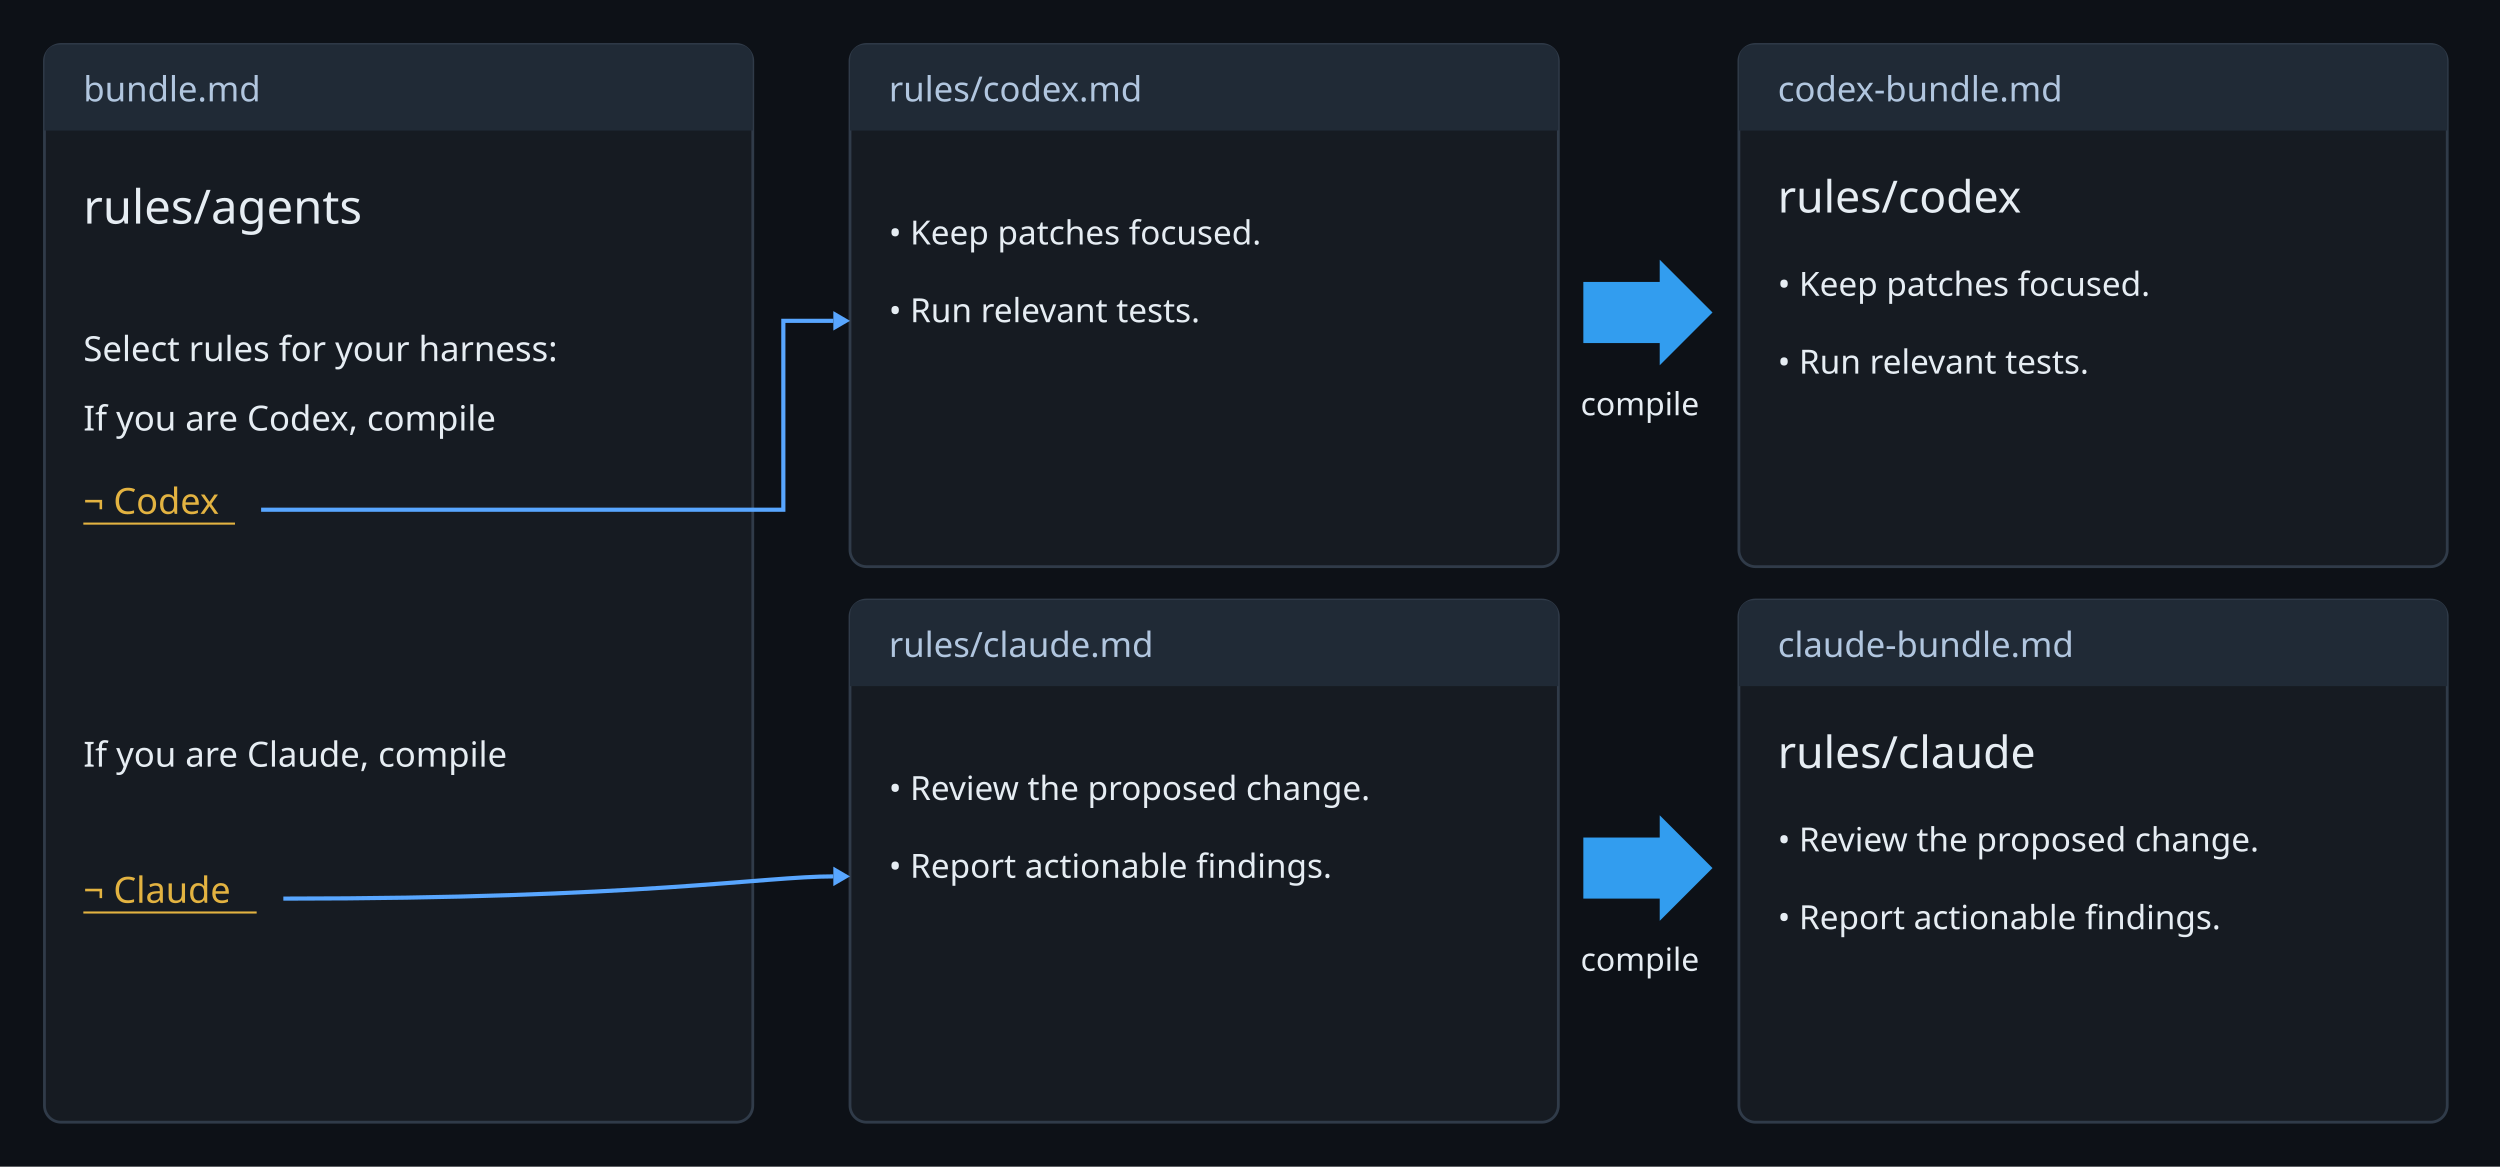
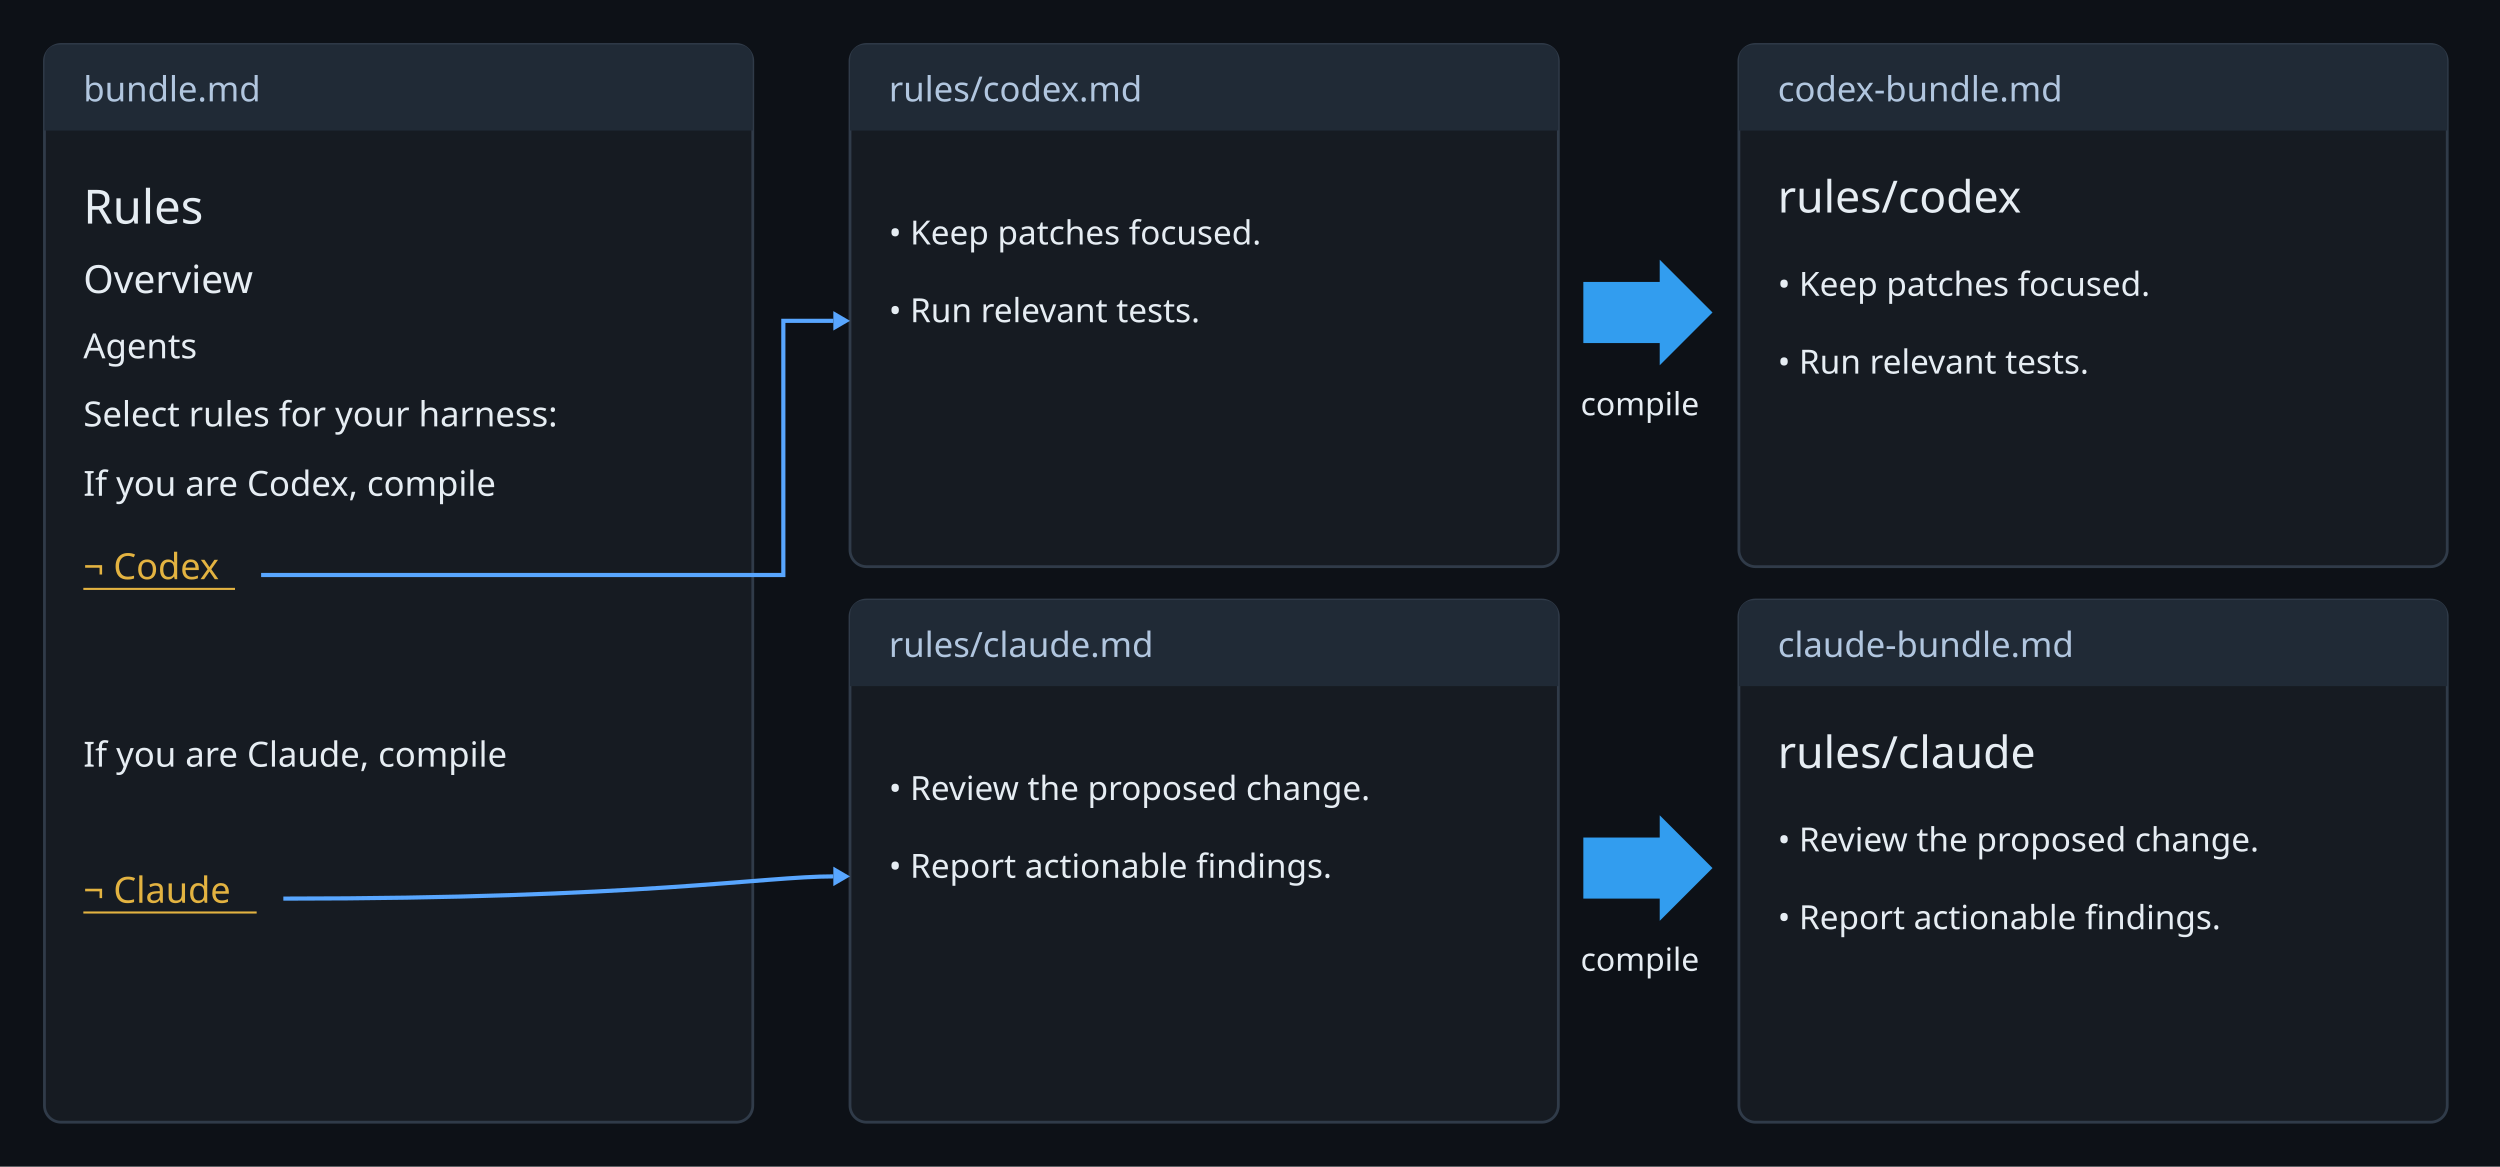
<svg xmlns="http://www.w3.org/2000/svg" width="1800" height="840" viewBox="0 0 1800 840" role="img" aria-labelledby="title description">
  <rect width="1800" height="840" fill="#0d1117" />
  <g font-family="IBM Plex Mono">
    <rect x="32" y="32" width="510" height="776" rx="12" fill="#161b22" stroke="#303b49" stroke-width="2" />
    <path d="M44 32 H530 Q542 32 542 44 V94 H32 V44 Q32 32 44 32" fill="#202a36" />
    <text x="60" y="73" font-size="25" fill="#b1c6df" font-weight="400">bundle.md</text>
    <rect x="612" y="32" width="510" height="376" rx="12" fill="#161b22" stroke="#303b49" stroke-width="2" />
    <path d="M624 32 H1110 Q1122 32 1122 44 V94 H612 V44 Q612 32 624 32" fill="#202a36" />
    <text x="640" y="73" font-size="25" fill="#b1c6df" font-weight="400">rules/codex.md</text>
    <rect x="612" y="432" width="510" height="376" rx="12" fill="#161b22" stroke="#303b49" stroke-width="2" />
    <path d="M624 432 H1110 Q1122 432 1122 444 V494 H612 V444 Q612 432 624 432" fill="#202a36" />
    <text x="640" y="473" font-size="25" fill="#b1c6df" font-weight="400">rules/claude.md</text>
    <rect x="1252" y="32" width="510" height="376" rx="12" fill="#161b22" stroke="#303b49" stroke-width="2" />
    <path d="M1264 32 H1750 Q1762 32 1762 44 V94 H1252 V44 Q1252 32 1264 32" fill="#202a36" />
    <text x="1280" y="73" font-size="25" fill="#b1c6df" font-weight="400">codex-bundle.md</text>
    <rect x="1252" y="432" width="510" height="376" rx="12" fill="#161b22" stroke="#303b49" stroke-width="2" />
    <path d="M1264 432 H1750 Q1762 432 1762 444 V494 H1252 V444 Q1252 432 1264 432" fill="#202a36" />
    <text x="1280" y="473" font-size="25" fill="#b1c6df" font-weight="400">claude-bundle.md</text>
-     <text x="60" y="161" font-size="34" fill="#e6edf3" font-weight="500">rules/agents</text>
-     <text x="60" y="260" font-size="25" fill="#e6edf3" font-weight="400">Select rules for your harness:</text>
-     <text x="60" y="310" font-size="25" fill="#e6edf3" font-weight="400">If you are Codex, compile</text>
-     <text x="60" y="370" font-size="26" fill="#e3b341" font-weight="400">¬ Codex</text>
-     <path d="M60 377 h109.2" stroke="#e3b341" stroke-width="1.5" />
+     <text x="60" y="161" font-size="34" fill="#e6edf3" font-weight="500">Rules</text>
+     <text x="60" y="211" font-size="28" fill="#e6edf3">Overview</text>
+     <text x="60" y="258" font-size="25" fill="#e6edf3">Agents</text>
+     <text x="60" y="307" font-size="25" fill="#e6edf3" font-weight="400">Select rules for your harness:</text>
+     <text x="60" y="357" font-size="25" fill="#e6edf3" font-weight="400">If you are Codex, compile</text>
+     <text x="60" y="417" font-size="26" fill="#e3b341" font-weight="400">¬ Codex</text>
+     <path d="M60 424 h109.2" stroke="#e3b341" stroke-width="1.5" />
    <text x="60" y="552" font-size="25" fill="#e6edf3">If you are Claude, compile</text>
    <text x="60" y="650" font-size="26" fill="#e3b341" font-weight="400">¬ Claude</text>
    <path d="M60 657 h124.8" stroke="#e3b341" stroke-width="1.5" />
    <text x="640" y="176" font-size="24" fill="#e6edf3" font-weight="400">• Keep patches focused.</text>
    <text x="640" y="232" font-size="24" fill="#e6edf3" font-weight="400">• Run relevant tests.</text>
    <text x="640" y="576" font-size="24" fill="#e6edf3" font-weight="400">• Review the proposed change.</text>
    <text x="640" y="632" font-size="24" fill="#e6edf3" font-weight="400">• Report actionable findings.</text>
    <text x="1280" y="153" font-size="32" fill="#e6edf3" font-weight="500">rules/codex</text>
    <text x="1280" y="213" font-size="24" fill="#e6edf3" font-weight="400">• Keep patches focused.</text>
    <text x="1280" y="269" font-size="24" fill="#e6edf3" font-weight="400">• Run relevant tests.</text>
    <text x="1280" y="553" font-size="32" fill="#e6edf3" font-weight="500">rules/claude</text>
    <text x="1280" y="613" font-size="24" fill="#e6edf3" font-weight="400">• Review the proposed change.</text>
    <text x="1280" y="669" font-size="24" fill="#e6edf3" font-weight="400">• Report actionable findings.</text>
-     <path d="M188 367 H564 V231 H600" fill="none" stroke="#58a6ff" stroke-width="3" />
+     <path d="M188 414 H564 V231 H600" fill="none" stroke="#58a6ff" stroke-width="3" />
    <path d="M600 224 L612 231 L600 238 Z" fill="#58a6ff" />
    <path d="M204 647 C460 647 550 631 600 631" fill="none" stroke="#58a6ff" stroke-width="3" />
    <path d="M600 624 L612 631 L600 638 Z" fill="#58a6ff" />
    <path d="M1140 203 H1195 V187 L1233 225 L1195 263 V247 H1140Z" fill="#329def" />
    <text x="1138" y="299" font-size="23" fill="#e6edf3" font-weight="400">compile</text>
    <path d="M1140 603 H1195 V587 L1233 625 L1195 663 V647 H1140Z" fill="#329def" />
    <text x="1138" y="699" font-size="23" fill="#e6edf3" font-weight="400">compile</text>
  </g>
</svg>
